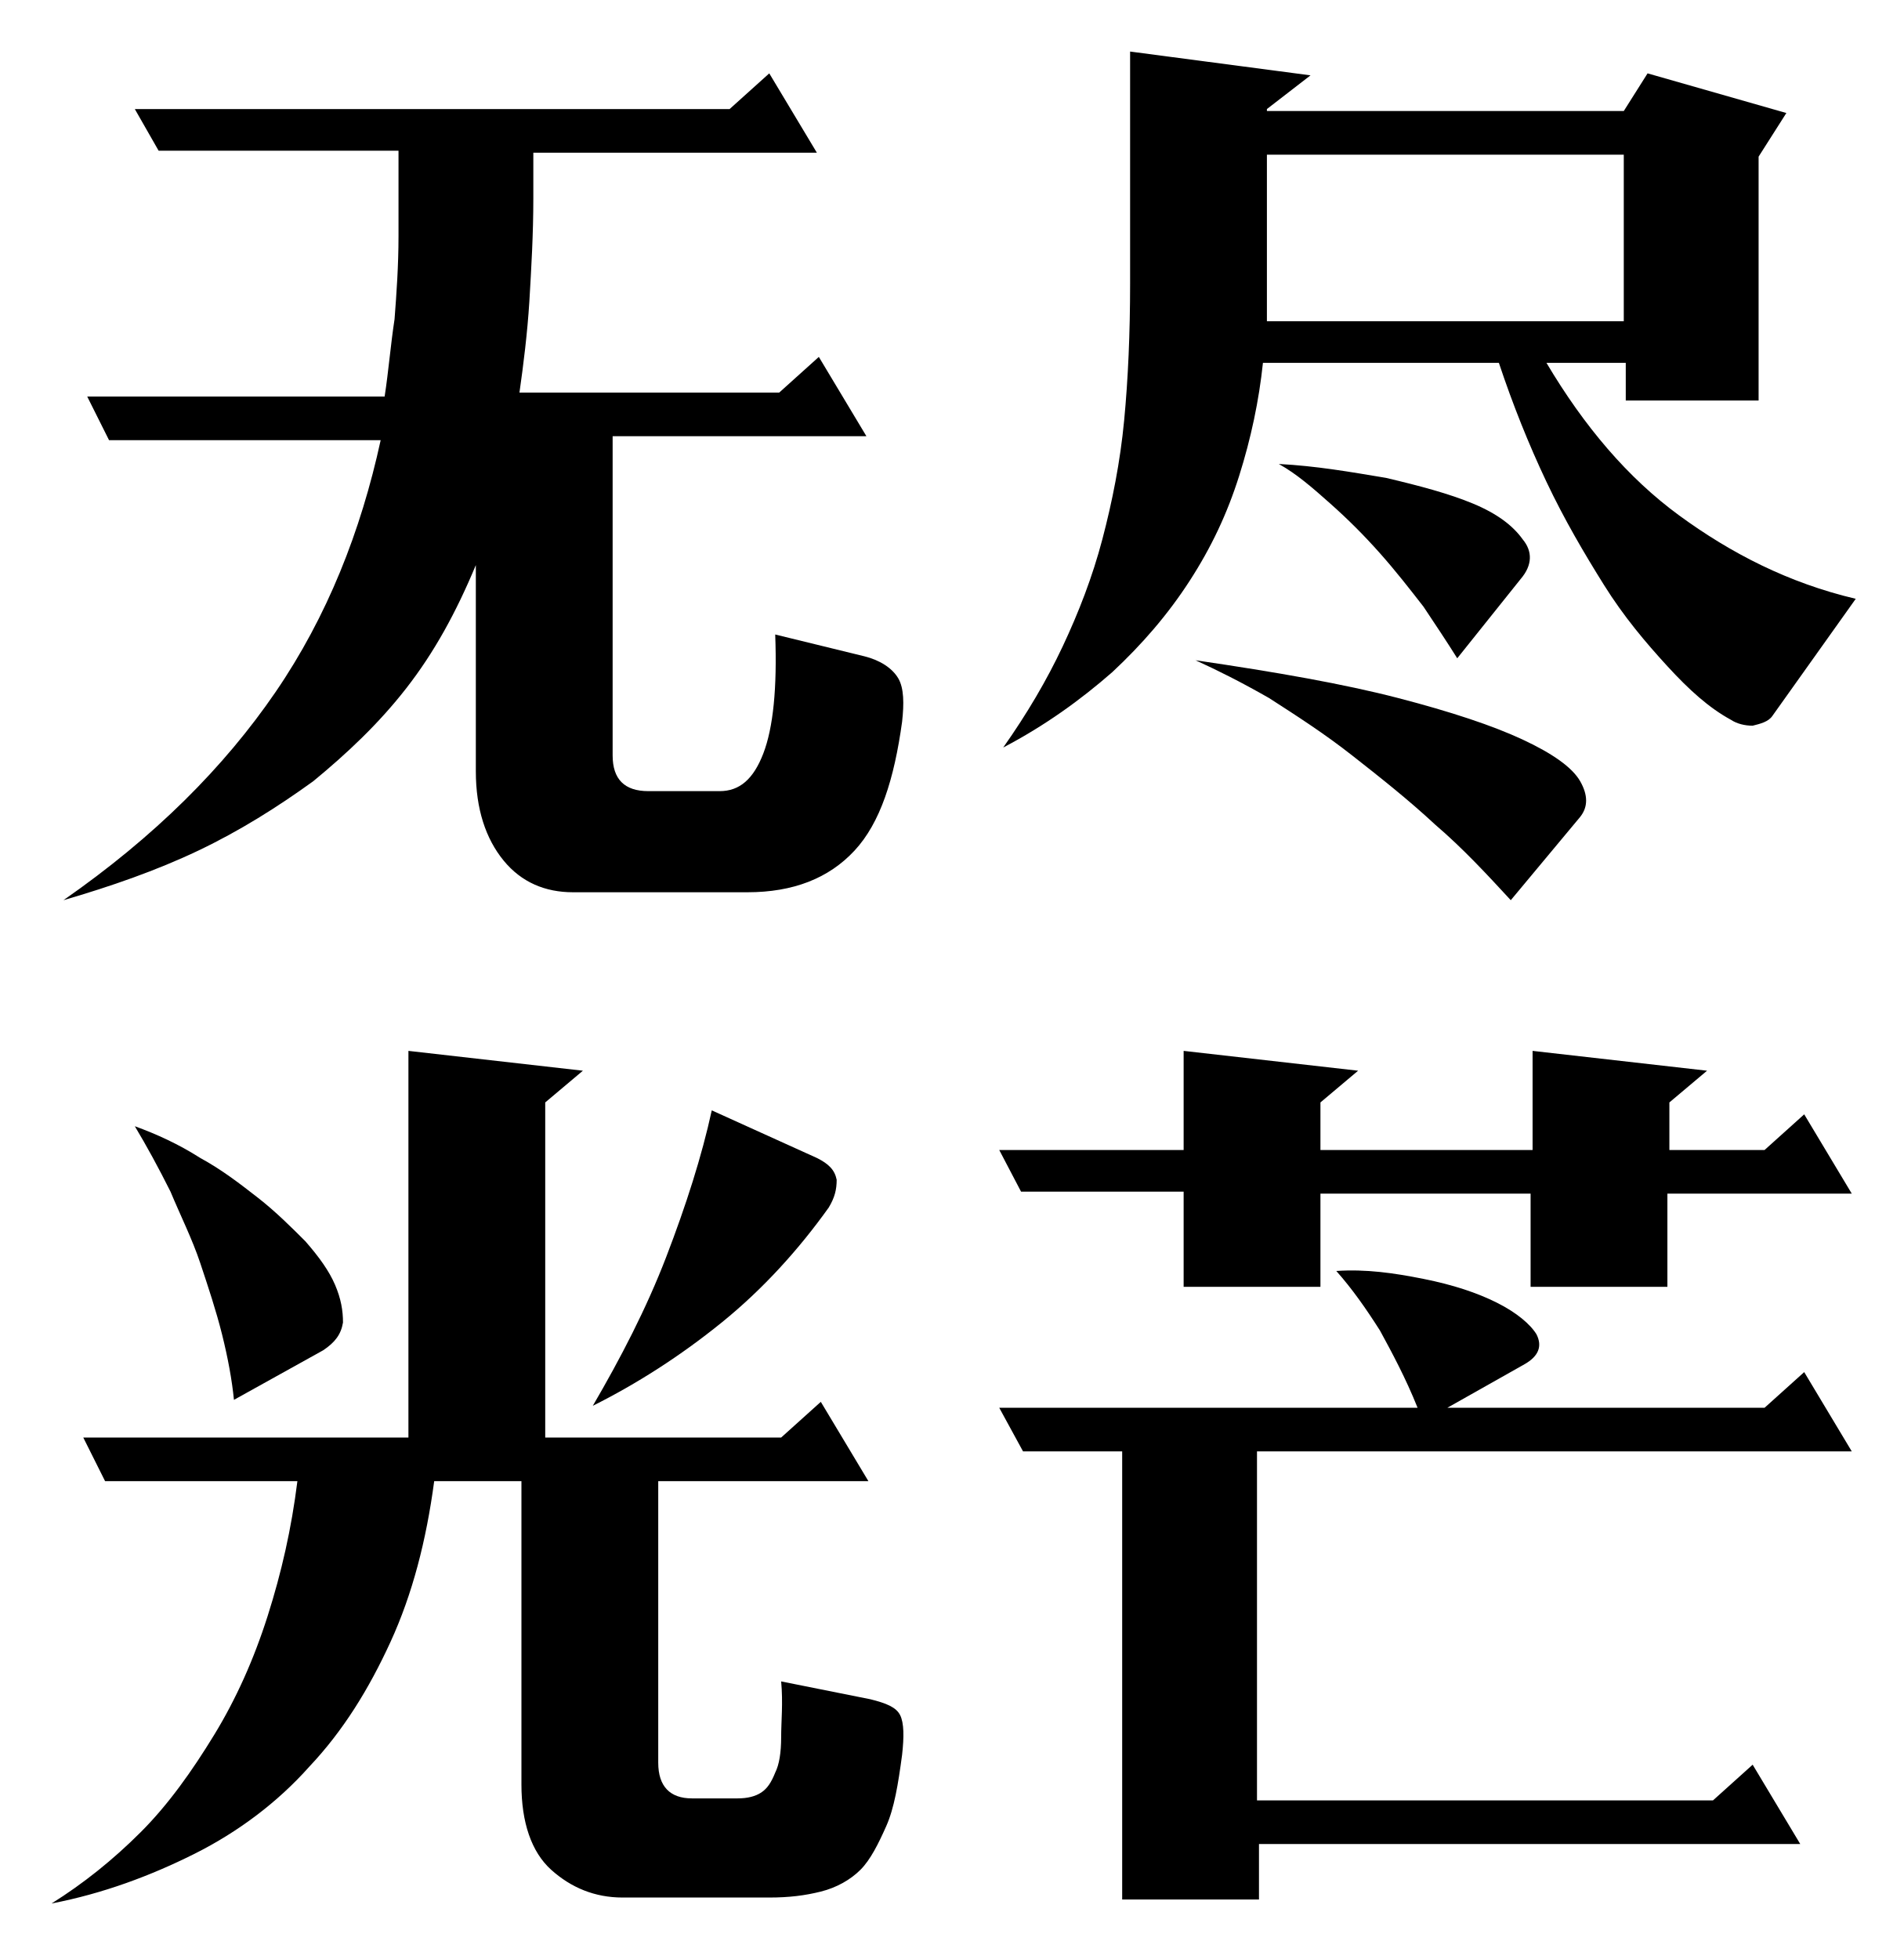
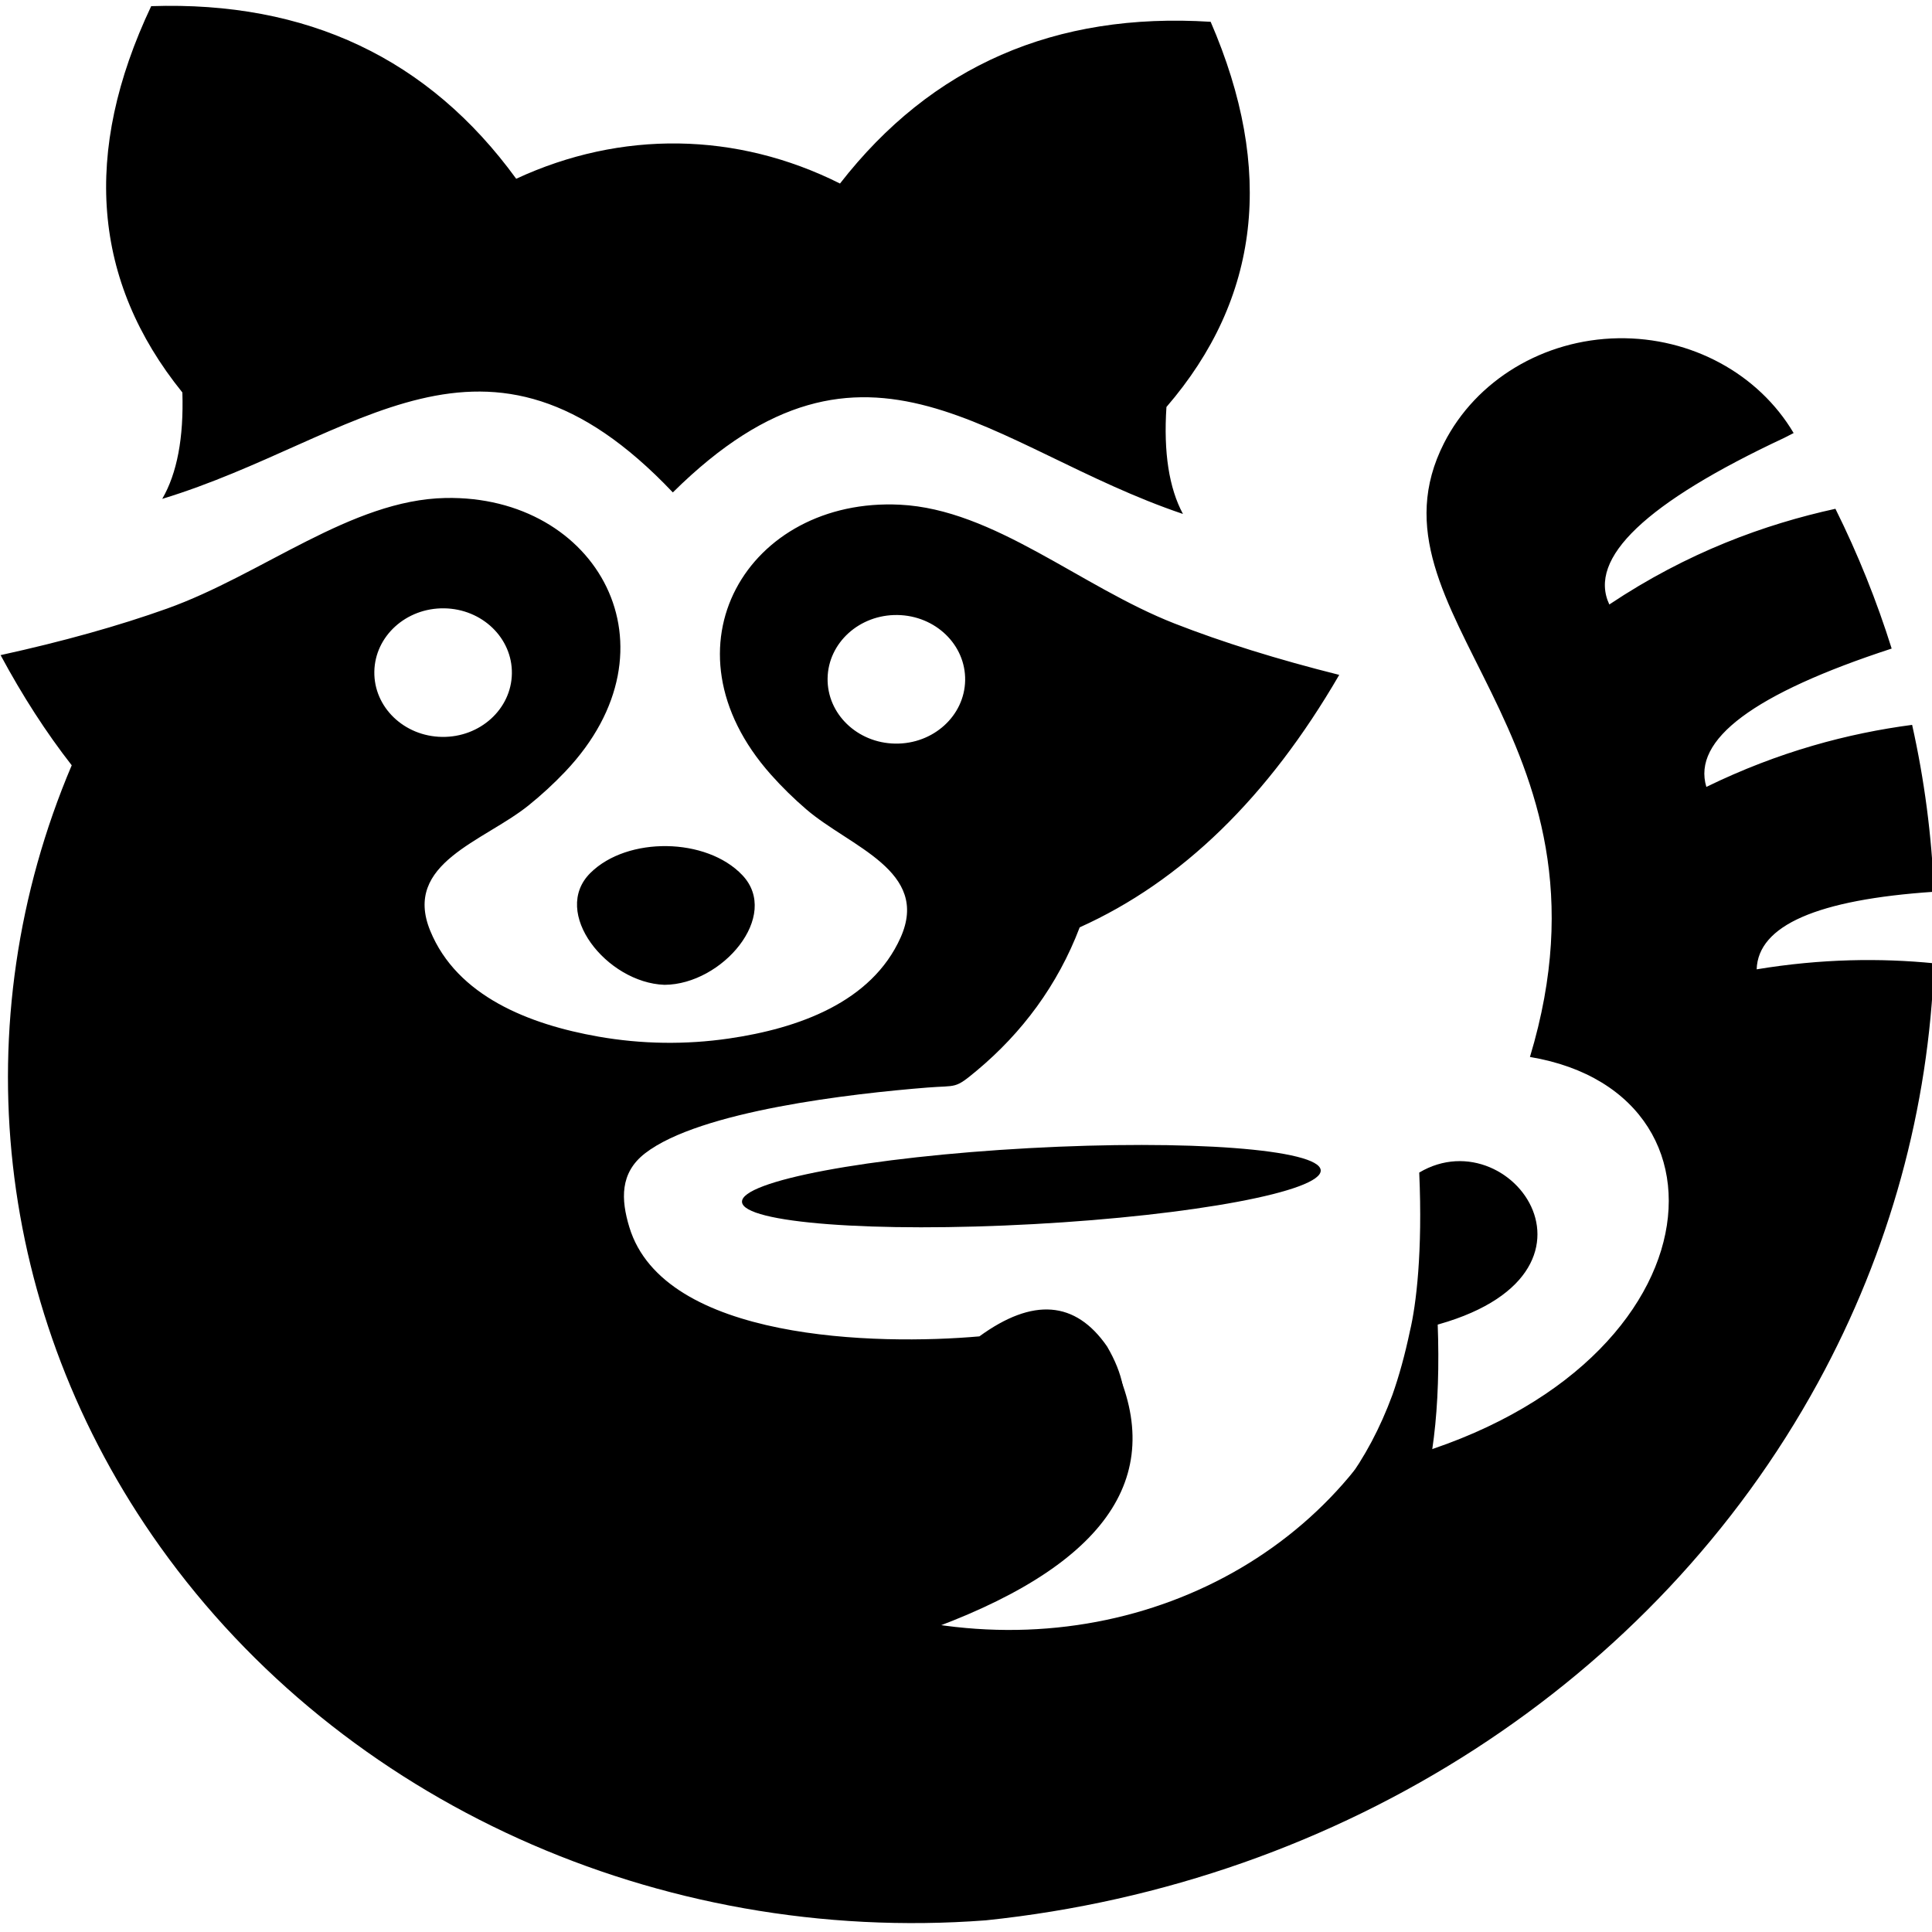
- <svg xmlns="http://www.w3.org/2000/svg" viewBox="0 0 96 98.8">
-   <g>
-     <path d="M26.9,7.6v2.4c0,1.8-0.1,3.5-0.2,5.2c-0.1,1.6-0.3,3.2-0.5,4.6h13.1l2-1.8l2.4,4H30.9v16.1c0,1.2,0.6,1.8,1.8,1.8h3.6   c1,0,1.7-0.6,2.2-1.9c0.5-1.3,0.7-3.3,0.6-6l4.5,1.1c0.8,0.2,1.4,0.6,1.7,1.1c0.3,0.5,0.3,1.3,0.2,2.2c-0.4,2.9-1.1,5.1-2.4,6.5   S40,45,37.7,45h-8.8c-1.4,0-2.6-0.5-3.5-1.6c-0.9-1.1-1.4-2.6-1.4-4.5V28.5c-1,2.4-2.1,4.4-3.5,6.2c-1.4,1.8-3,3.3-4.7,4.7   c-1.8,1.3-3.7,2.5-5.8,3.5c-2.1,1-4.4,1.8-6.8,2.5c4.6-3.2,8.1-6.7,10.7-10.5c2.6-3.8,4.3-8.1,5.3-12.7H5.5l-1.1-2.2h15   c0.2-1.3,0.3-2.6,0.5-3.9c0.1-1.3,0.2-2.7,0.2-4.2V7.6H8L6.8,5.5h30l2-1.8l2.4,4H26.9z" />
-     <path d="M88.8,20.2h-6.8v-1.9h-4c1.9,3.2,4.1,5.8,6.7,7.7c2.6,1.9,5.5,3.4,8.9,4.2l-4.2,5.9c-0.2,0.3-0.6,0.4-1,0.5   c-0.4,0-0.8-0.1-1.1-0.3c-1.1-0.6-2.1-1.5-3.2-2.7c-1.1-1.2-2.2-2.5-3.2-4.1c-1-1.6-2-3.3-2.9-5.2c-0.9-1.9-1.7-3.9-2.4-6H63.7   c-0.2,1.9-0.6,3.8-1.2,5.7c-0.6,1.9-1.4,3.6-2.5,5.3c-1.1,1.7-2.4,3.2-3.9,4.6c-1.6,1.4-3.4,2.7-5.5,3.8c1.2-1.7,2.2-3.4,3-5.1   c0.8-1.7,1.5-3.5,2-5.4c0.5-1.9,0.9-3.9,1.1-6c0.2-2.1,0.3-4.4,0.3-6.9V2.6l9.1,1.2l-2.2,1.7v0.1h18l1.2-1.9l7,2l-1.4,2.2V20.2z    M76.2,45.4c-1.2-1.3-2.4-2.6-3.8-3.8c-1.4-1.3-2.8-2.4-4.2-3.5c-1.4-1.1-2.8-2-4.2-2.9c-1.4-0.8-2.6-1.4-3.7-1.9   c4.1,0.6,7.5,1.2,10.2,1.9c2.7,0.7,4.8,1.4,6.3,2.1c1.5,0.7,2.5,1.4,2.9,2.1c0.4,0.7,0.4,1.3,0,1.8L76.2,45.4z M63.9,15.1   c0,0.2,0,0.4,0,0.6c0,0.2,0,0.4,0,0.5h18V7.8h-18V15.1z M73.5,33.2c-0.5-0.8-1.1-1.7-1.7-2.6c-0.7-0.9-1.4-1.8-2.2-2.7   c-0.8-0.9-1.6-1.7-2.5-2.5c-0.9-0.8-1.7-1.5-2.6-2c1.9,0.1,3.6,0.4,5.4,0.7c1.7,0.4,3.2,0.8,4.4,1.3c1.2,0.5,2,1.1,2.5,1.8   c0.5,0.6,0.5,1.3-0.1,2L73.5,33.2z" />
-   </g>
-   <g>
-     <path d="M33.2,74.7v14.2c0,1.2,0.6,1.8,1.7,1.8h2.3c0.5,0,0.9-0.1,1.2-0.3s0.5-0.5,0.7-1c0.2-0.4,0.3-1,0.3-1.8   c0-0.8,0.1-1.7,0-2.8l4.5,0.9c0.8,0.2,1.3,0.4,1.5,0.8s0.2,1.1,0.1,2c-0.2,1.5-0.4,2.7-0.8,3.6c-0.4,0.9-0.8,1.7-1.3,2.2   c-0.5,0.5-1.2,0.9-2,1.1c-0.8,0.2-1.6,0.3-2.6,0.3h-7.4c-1.4,0-2.6-0.5-3.6-1.4c-1-0.9-1.5-2.4-1.5-4.3V74.7h-4.4   c-0.4,3-1.1,5.7-2.2,8.1c-1.1,2.4-2.4,4.5-4.1,6.3c-1.6,1.8-3.6,3.3-5.8,4.4s-4.6,2-7.2,2.5c1.6-1,3.1-2.2,4.5-3.6   c1.4-1.4,2.6-3.1,3.7-4.9c1.1-1.8,2-3.8,2.7-6c0.7-2.2,1.2-4.4,1.5-6.8H5.3l-1.1-2.2h16.4V53l8.8,1l-1.9,1.6v16.9h11.9l2-1.8l2.4,4   H33.2z M11.8,70.6c-0.1-1-0.3-2.1-0.6-3.3c-0.3-1.2-0.7-2.4-1.1-3.6c-0.4-1.2-1-2.4-1.5-3.6c-0.6-1.2-1.2-2.3-1.8-3.3   c1.1,0.4,2.2,0.9,3.3,1.6c1.1,0.6,2,1.3,2.9,2c0.9,0.7,1.7,1.5,2.4,2.2c0.7,0.8,1.2,1.5,1.5,2.2c0.3,0.7,0.4,1.3,0.4,1.9   c-0.1,0.6-0.4,1-1,1.4L11.8,70.6z M41.8,60.9c-1.5,2.1-3.3,4.1-5.4,5.8c-2.1,1.7-4.3,3.1-6.5,4.2c1.4-2.4,2.7-4.9,3.7-7.5   c1-2.6,1.8-5.1,2.3-7.4l5.3,2.4c0.6,0.3,0.9,0.6,1,1.1C42.2,60,42.1,60.4,41.8,60.9z" />
-     <path d="M59.7,64.8v-4.7h-8.2L50.4,58h9.3v-5l8.8,1l-1.9,1.6V58h10.7v-5l8.8,1l-1.9,1.6V58H89l2-1.8l2.4,4h-9.3v4.7h-6.9v-4.7H66.6   v4.7H59.7z M73,71H89l2-1.8l2.4,4h-30v17.6h23l2-1.8l2.4,4H63.5v2.8h-6.9V73.2h-5L50.4,71h21.1c-0.6-1.5-1.3-2.8-1.9-3.9   c-0.7-1.1-1.4-2.1-2.2-3c1.5-0.1,2.9,0.1,4.4,0.4c1.5,0.3,2.7,0.7,3.7,1.2c1,0.5,1.7,1.1,2,1.6c0.3,0.6,0.1,1.1-0.6,1.5L73,71z" />
+ <svg xmlns="http://www.w3.org/2000/svg" version="1.1" id="svg2" width="100" height="100" viewBox="0 0 2800 2800">
+   <defs id="defs1" />
+   <g id="g8" transform="matrix(3.911615,0,0,-3.656683,-2705.259,6026.214)">
+     <g id="g10" transform="scale(0.1)">
+       <g id="g1" style="display:inline">
+         <path d="m 10598.6,10698.5 c 284.2,86.6 438.3,197.9 462.4,334.1 173.4,-449.3 -94.4,-799 -803.2,-1049.1 -479.4,253.2 -697.48,364.7 -654.28,334.3 663.38,253.8 995.08,380.7 995.08,380.7" id="path14" />
+         <path d="m 12178.7,11243.7 c -7.1,-5.8 -13.9,-12.1 -20.4,-18.6 l -13.6,-12.4 -0.7,-3.3 c -1.4,-1.7 -2.8,-3.5 -4.2,-5.2 -18.5,-93.7 -40.2,-177.9 -64.9,-252.7 -90.7,-263 -230.7,-464.4 -420,-604.3 153.1,106.9 269.3,186.3 348.4,238.4 16.2,-84.4 69.8,-122.4 160.8,-114.1 67.6,207.5 92.9,483.5 75.8,828.1 l -61.2,-55.9" id="path16" transform="translate(1.0225956e-5,-3.2816626e-4)" />
+         <path d="m 10728.4,11929.5 c 592.1,34.7 1076,-4.5 1080.9,-87.7 4.9,-83.1 -471.2,-178.7 -1063.3,-213.4 -592.1,-34.7 -1075.98,4.5 -1080.85,87.7 -4.88,83.1 471.15,178.7 1063.25,213.4" id="path20" transform="translate(1.0225956e-5,-3.2816626e-4)" />
+       </g>
+       <path d="m 9903.96,13271.7 c 161.94,-148.5 459.34,-243.5 348.64,-507.8 -107.6,-257 -379.76,-360 -635.88,-399.9 -160.88,-25.1 -323.95,-22.5 -483.96,7.6 -254.72,48 -523.49,159.5 -622.92,419.8 -102.26,267.7 197.95,353.2 364.49,496.5 47.99,41.4 93.34,86 135.99,134 437.4,493.3 117.77,1096.4 -443.97,1084.4 -349.41,-7.4 -677.98,-303.2 -1031.62,-438.4 -179.82,-68.7 -385.34,-130.2 -616.56,-184.4 81.19,-161.6 169.03,-307.1 263.53,-436.6 -403.69,-1017 -287.23,-2176 327.84,-3097.5 C 8184.95,9337.5 9355.49,8771 10568.1,8869 c 1320.3,146.9 2478.6,947.2 3083.1,2130.2 267.8,524 411,1092.1 430.6,1662.9 -198.3,21 -417.2,18.5 -657.3,-23.9 5.3,173.9 224.4,276.4 656.9,307.4 -8.3,221.9 -35.3,443.2 -80.9,661.5 -235.6,-33.3 -492.7,-105.1 -762.4,-245.9 -53,187.2 175.9,370 686.6,548.3 -55.2,188.4 -124.6,373.7 -208.4,554 -261.3,-61.3 -547.5,-172 -837.7,-379.3 -80.8,183.5 135.3,403.6 648.1,660.4 11.3,6.5 23,12.8 34.8,19.1 -130.2,235.2 -379.8,380.2 -649.7,375.7 -276.6,-4.7 -526.8,-165.7 -645.6,-415.5 -322.7,-678.4 682.2,-1142.8 318.3,-2433 834.1,-149.6 678.6,-1348.1 -648.9,-1636.5 -467.9,-623.1 -1357.2,-853.8 -2178.76,-388.1 1078.56,152.3 1498.76,444.8 1260.66,877.6 -116.9,180.7 -274.5,193.9 -472.8,39.6 -378.3,-35.8 -1169.13,-18.5 -1297.06,433 -30.94,109.2 -35.59,214.7 58.15,292.4 203.42,168.7 768.51,237 1045.91,260.7 111.3,9.5 99.9,-7.4 184.6,68.4 165.7,148.2 298.4,336.9 380,566.6 377.7,181.8 698.3,515.3 961.6,1000.6 -229.3,61.5 -432.8,129.4 -610.4,203.7 -349.2,146.3 -668.2,452.4 -1017.2,470.8 -561.13,29.7 -899.63,-563 -478.03,-1069.8 41.11,-49.4 85.04,-95.4 131.69,-138.2 z m 2235.84,-2067.5 c 23.3,104.5 47.4,314.6 34.5,628.5 355.1,225.8 792.1,-456.1 -34.5,-628.5 z m -3836.91,2614 c -2.24,-140.8 110.05,-256.6 250.77,-258.8 140.73,-2.3 256.61,110 258.84,250.7 2.22,140.8 -110.05,256.7 -250.78,258.9 -140.72,2.2 -256.62,-110.1 -258.83,-250.8 z m 1105.98,710.2 h -0.01 -0.01 l -0.4,0.4 h 0.01 c -697.04,785.8 -1167.02,209.9 -1891.4,-26 54.99,101.3 79.88,241.9 74.61,421.7 -333.17,441.4 -371.68,951.7 -115.52,1531.1 577.46,20.7 1028.23,-207.3 1352.35,-684.1 388.88,193 817.11,186.2 1199.7,-18.9 339,466.3 796.8,680 1373.3,641 237.7,-587.2 183.1,-1096.1 -163.8,-1526.7 -11,-179.5 9.4,-320.8 61.2,-423.9 -716.5,258.7 -1168.1,849.2 -1889.61,85.8 z m 257.49,-1516.9 c -132.57,149.6 -425.53,154.2 -562.77,8.9 -147.97,-156.6 60.71,-435.4 274.03,-443.6 v 0 h 0.42 0.42 v 0 c 213.48,1.5 430.87,273.5 287.9,434.7 z m 825.54,772.1 c -2.3,-140.7 -118.1,-253 -258.9,-250.8 -140.7,2.3 -252.97,118.1 -250.74,258.9 2.22,140.7 118.14,253 258.84,250.8 140.7,-2.3 253,-118.1 250.8,-258.9" style="display:inline;fill:#000000;fill-opacity:1;fill-rule:evenodd;stroke:none" id="path18" />
+     </g>
  </g>
</svg>
